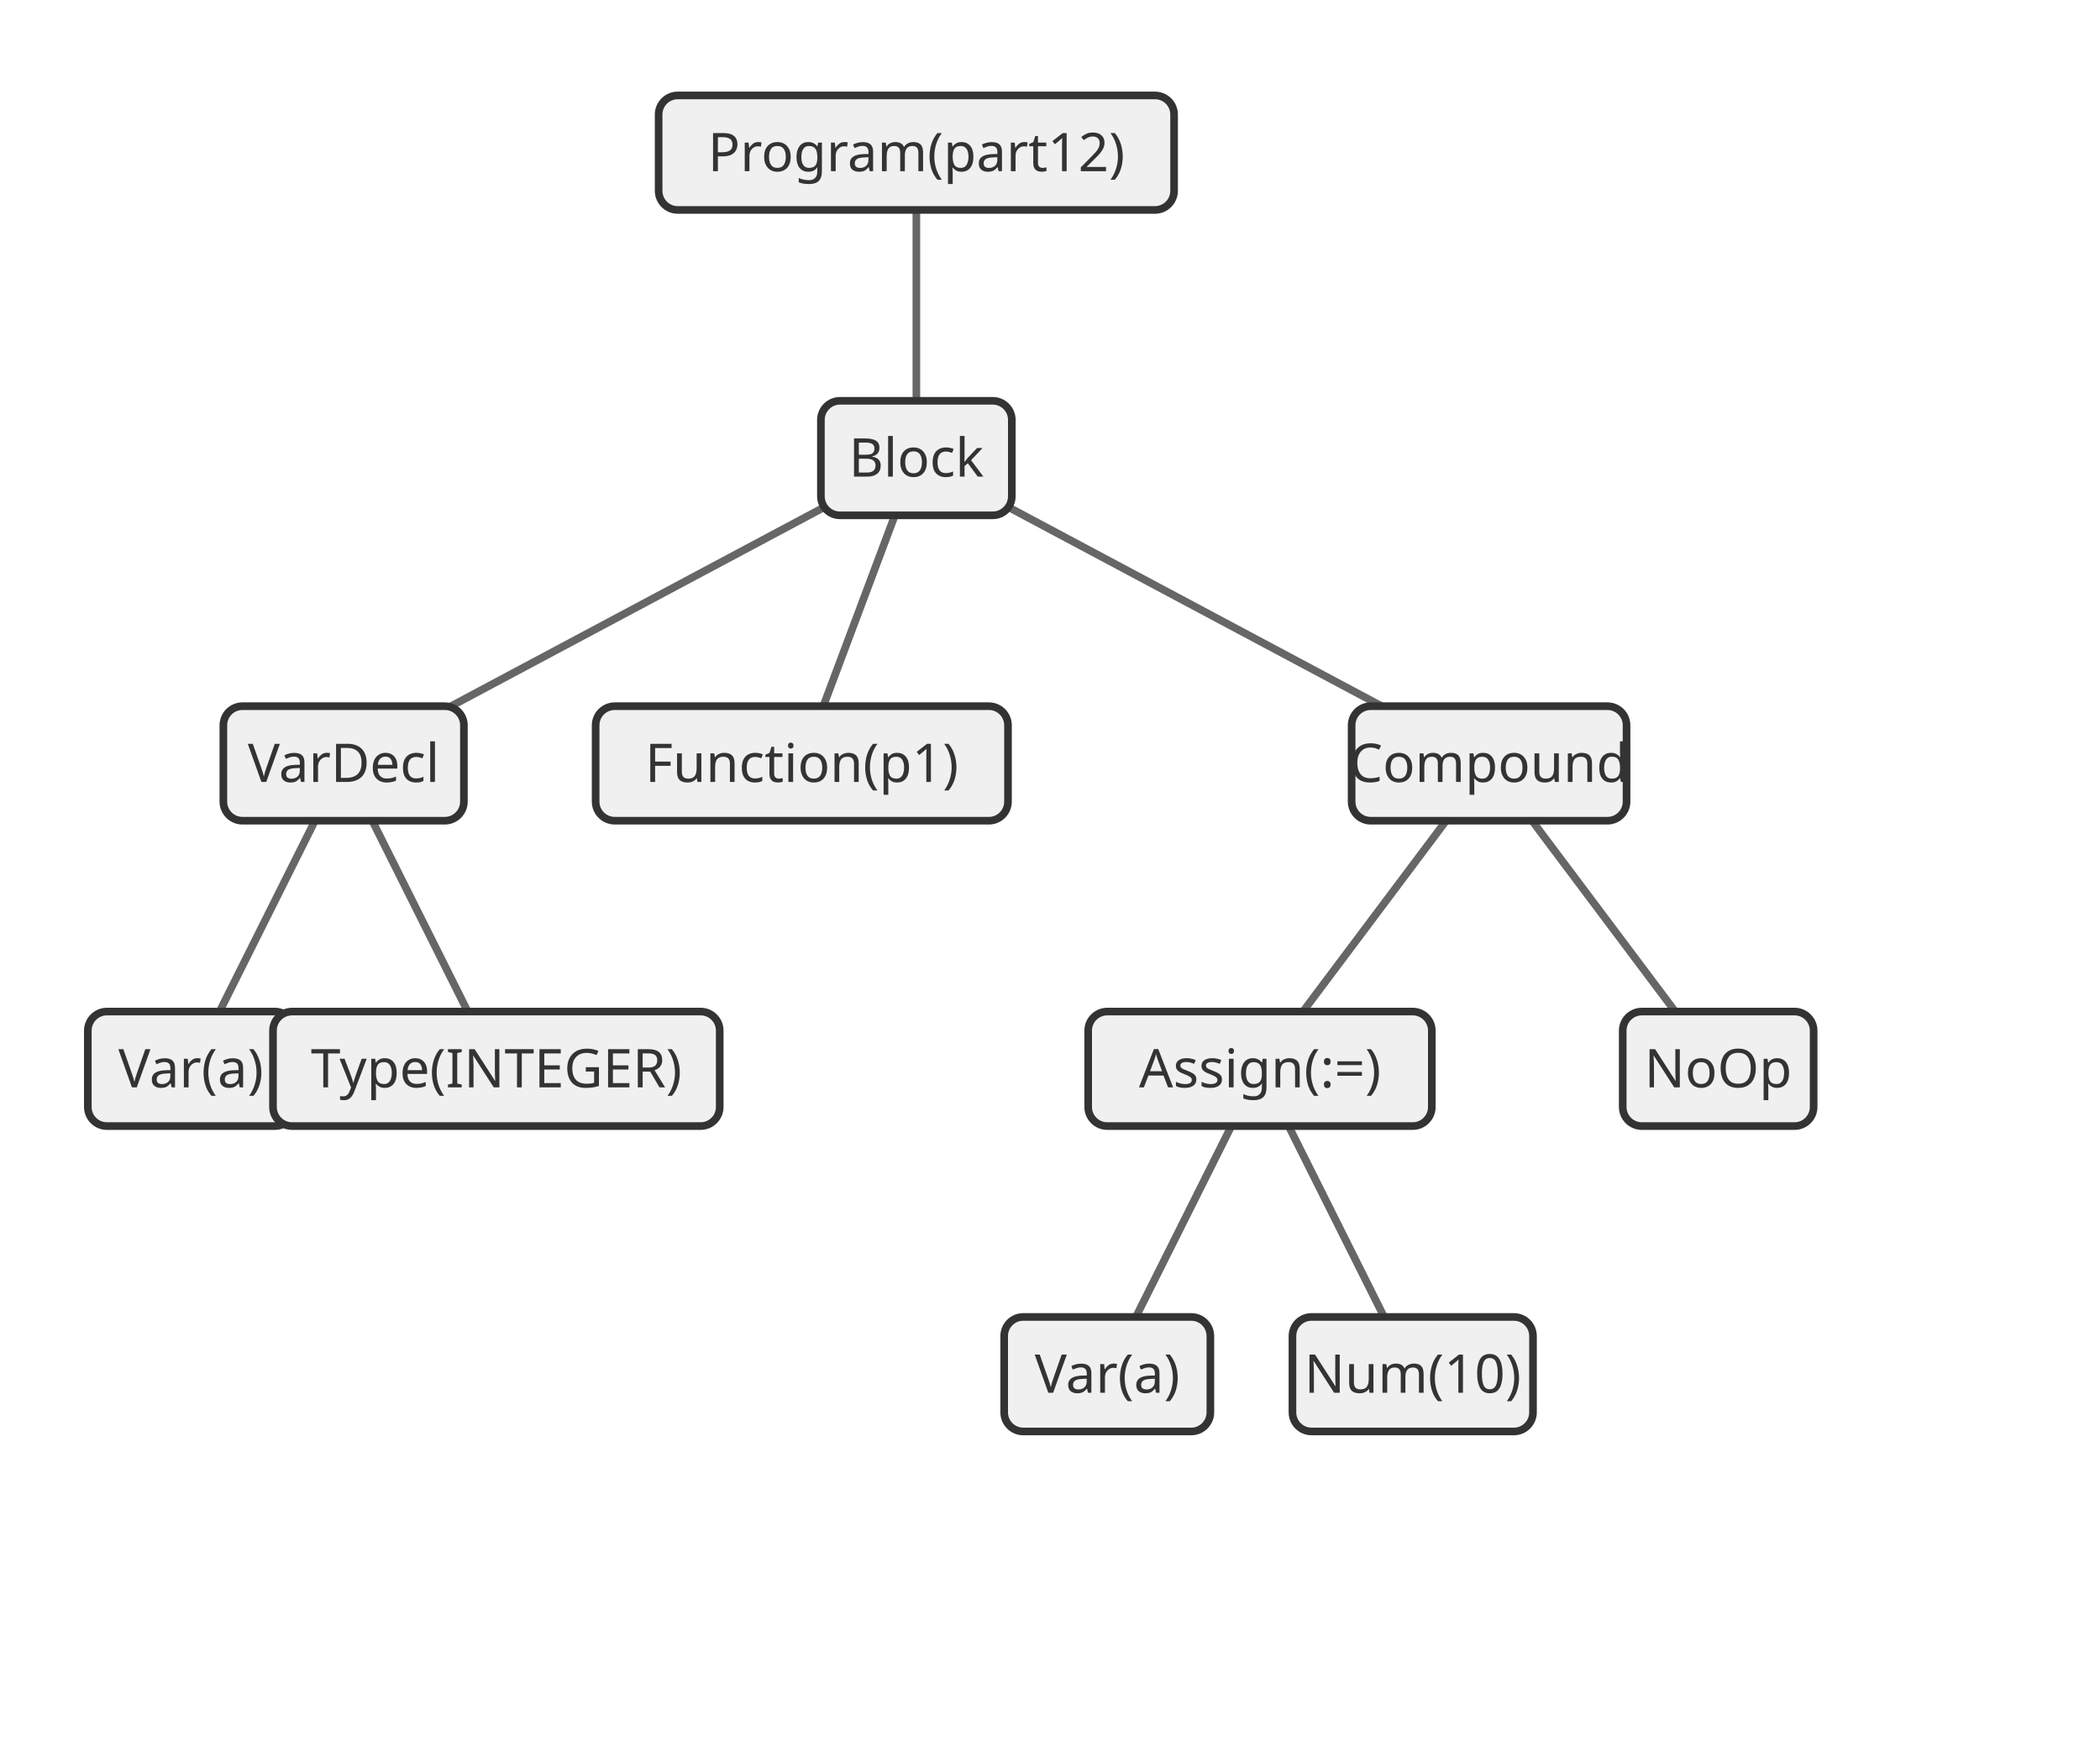
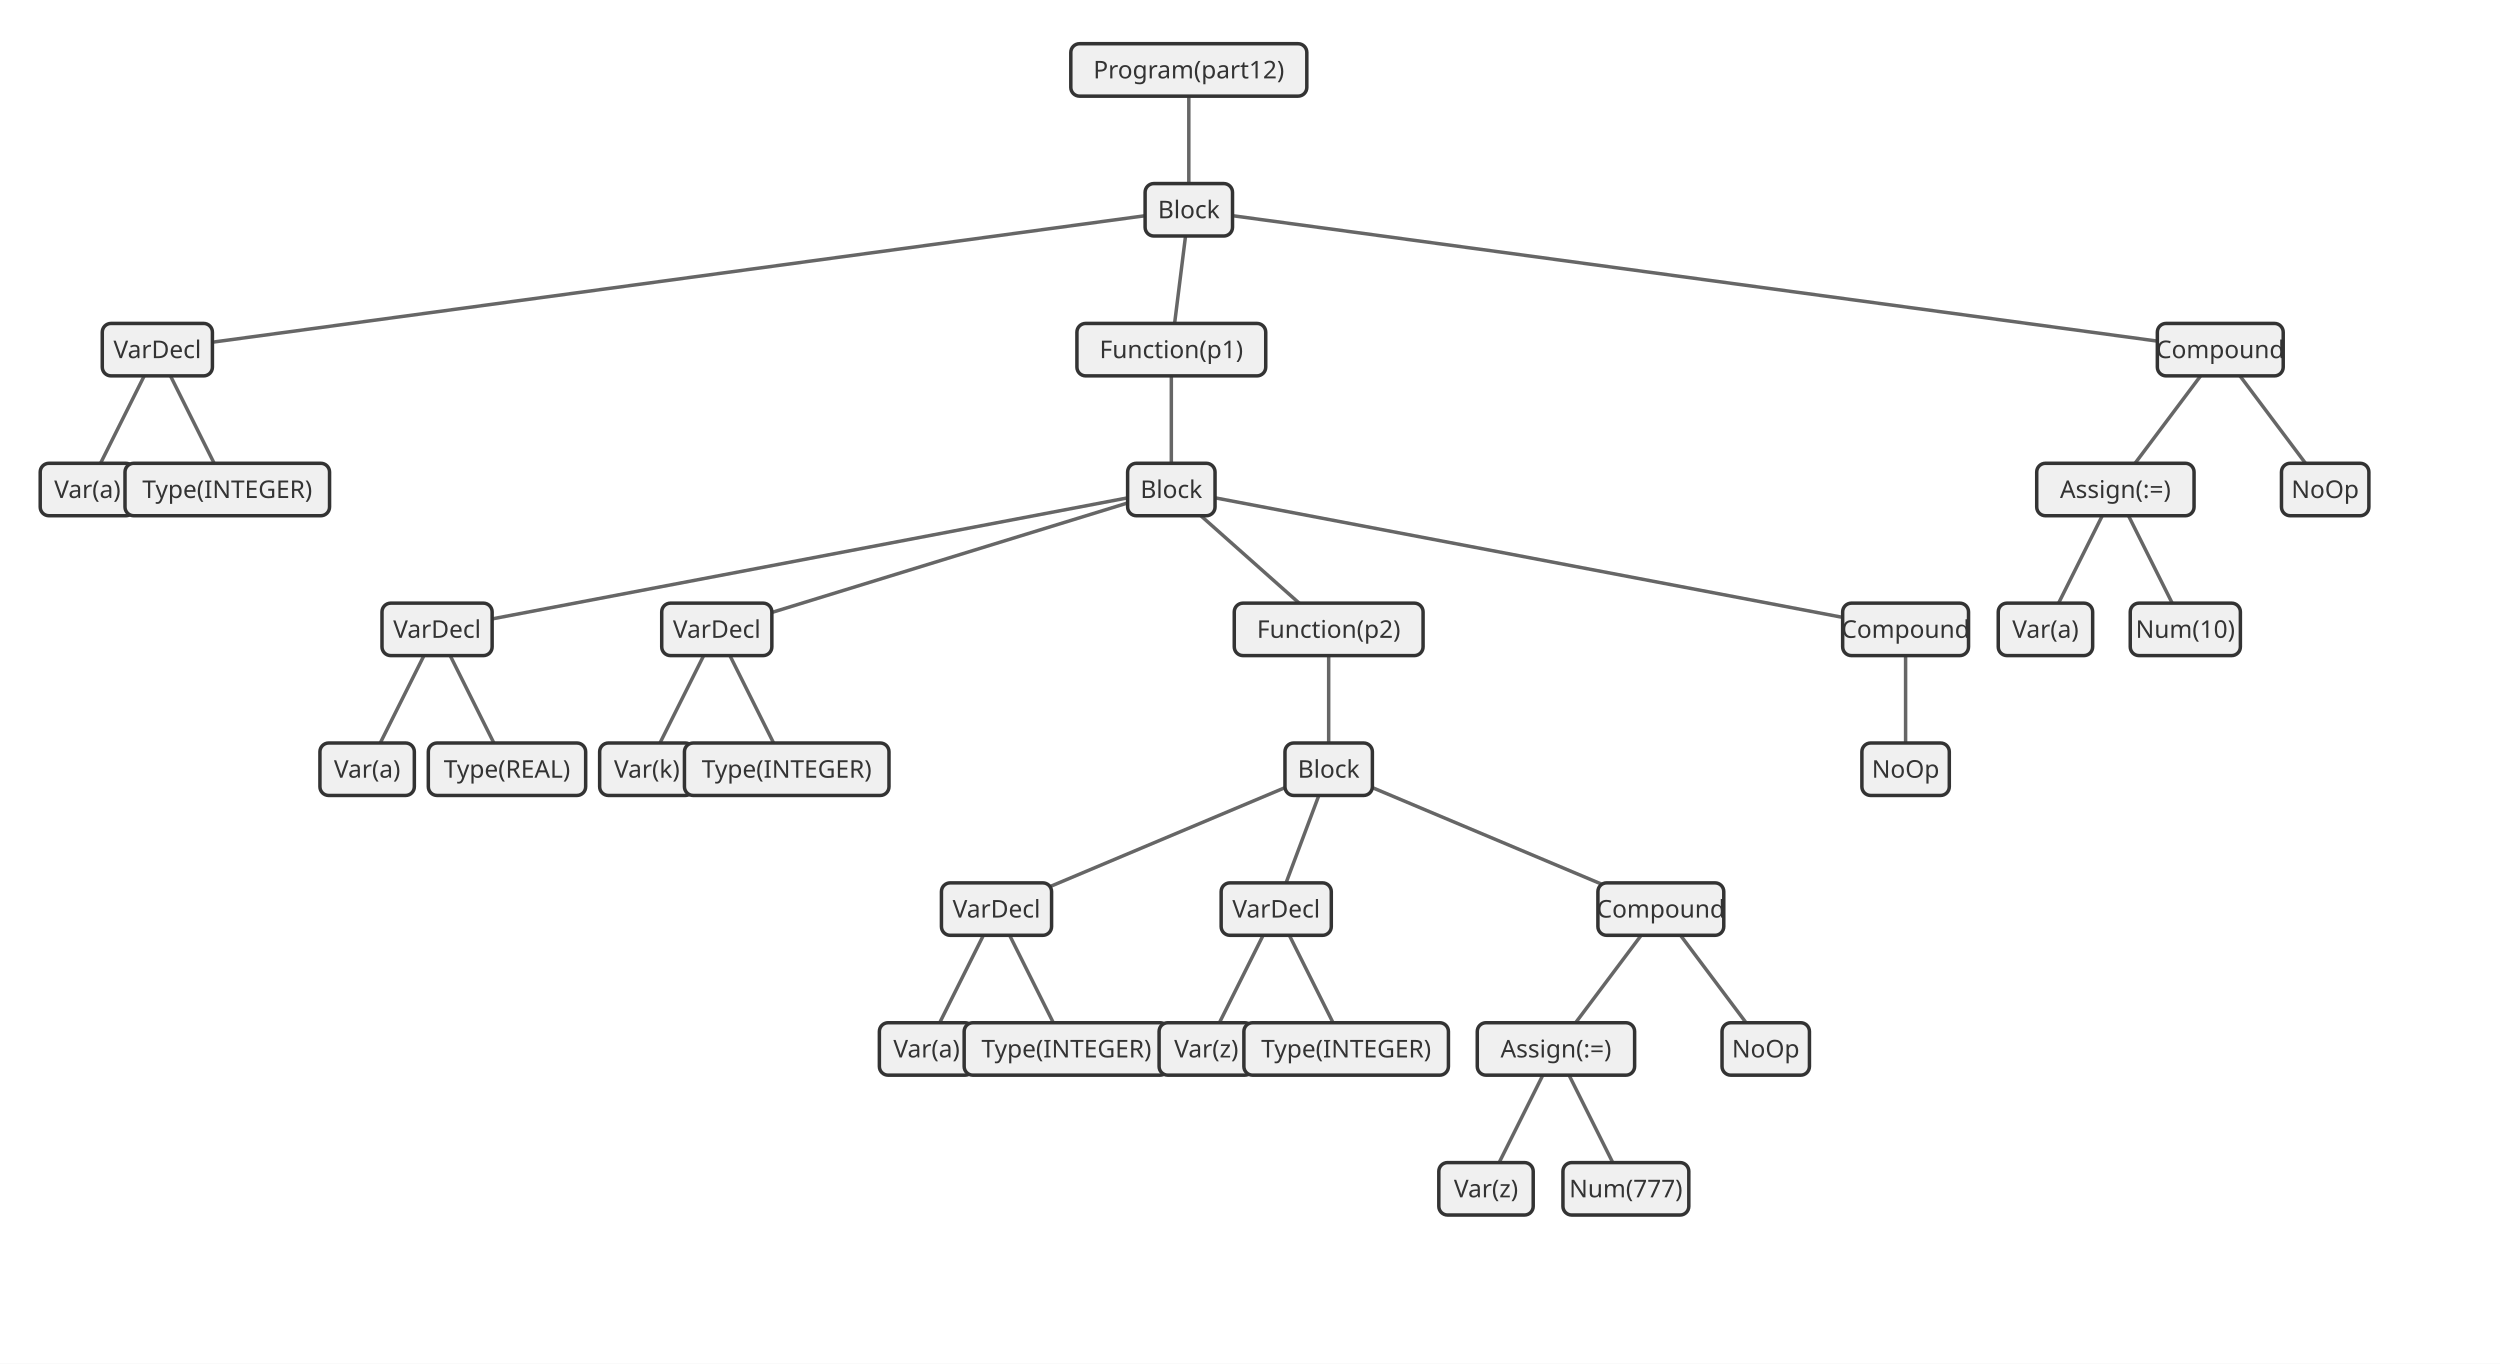
- <svg xmlns="http://www.w3.org/2000/svg" width="550" height="460">
+ <svg xmlns="http://www.w3.org/2000/svg" width="1430" height="780">
  <style>
            .node { fill: #f0f0f0; stroke: #333; stroke-width: 2; }
            .text { font-family: sans-serif; font-size: 14px; text-anchor: middle; dominant-baseline: middle; fill: #333; }
            .link { stroke: #666; stroke-width: 2; }
        </style>
-   <rect x="0" y="0" width="550" height="460" fill="#ffffff" />
-   <line x1="240" y1="40" x2="240" y2="120" class="link" />
-   <line x1="240" y1="120" x2="90" y2="200" class="link" />
-   <line x1="240" y1="120" x2="210" y2="200" class="link" />
-   <line x1="240" y1="120" x2="390" y2="200" class="link" />
+   <rect x="0" y="0" width="1430" height="780" fill="#ffffff" />
+   <line x1="680" y1="40" x2="680" y2="120" class="link" />
+   <line x1="680" y1="120" x2="90" y2="200" class="link" />
+   <line x1="680" y1="120" x2="670" y2="200" class="link" />
+   <line x1="680" y1="120" x2="1270" y2="200" class="link" />
  <line x1="90" y1="200" x2="50" y2="280" class="link" />
  <line x1="90" y1="200" x2="130" y2="280" class="link" />
-   <line x1="390" y1="200" x2="330" y2="280" class="link" />
-   <line x1="390" y1="200" x2="450" y2="280" class="link" />
-   <line x1="330" y1="280" x2="290" y2="360" class="link" />
-   <line x1="330" y1="280" x2="370" y2="360" class="link" />
-   <g transform="translate(240, 40)">
+   <line x1="670" y1="200" x2="670" y2="280" class="link" />
+   <line x1="670" y1="280" x2="250" y2="360" class="link" />
+   <line x1="670" y1="280" x2="410" y2="360" class="link" />
+   <line x1="670" y1="280" x2="760" y2="360" class="link" />
+   <line x1="670" y1="280" x2="1090" y2="360" class="link" />
+   <line x1="250" y1="360" x2="210" y2="440" class="link" />
+   <line x1="250" y1="360" x2="290" y2="440" class="link" />
+   <line x1="410" y1="360" x2="370" y2="440" class="link" />
+   <line x1="410" y1="360" x2="450" y2="440" class="link" />
+   <line x1="760" y1="360" x2="760" y2="440" class="link" />
+   <line x1="760" y1="440" x2="570" y2="520" class="link" />
+   <line x1="760" y1="440" x2="730" y2="520" class="link" />
+   <line x1="760" y1="440" x2="950" y2="520" class="link" />
+   <line x1="570" y1="520" x2="530" y2="600" class="link" />
+   <line x1="570" y1="520" x2="610" y2="600" class="link" />
+   <line x1="730" y1="520" x2="690" y2="600" class="link" />
+   <line x1="730" y1="520" x2="770" y2="600" class="link" />
+   <line x1="950" y1="520" x2="890" y2="600" class="link" />
+   <line x1="950" y1="520" x2="1010" y2="600" class="link" />
+   <line x1="890" y1="600" x2="850" y2="680" class="link" />
+   <line x1="890" y1="600" x2="930" y2="680" class="link" />
+   <line x1="1090" y1="360" x2="1090" y2="440" class="link" />
+   <line x1="1270" y1="200" x2="1210" y2="280" class="link" />
+   <line x1="1270" y1="200" x2="1330" y2="280" class="link" />
+   <line x1="1210" y1="280" x2="1170" y2="360" class="link" />
+   <line x1="1210" y1="280" x2="1250" y2="360" class="link" />
+   <g transform="translate(680, 40)">
    <rect x="-67.5" y="-15" width="135" height="30" rx="5" class="node" />
    <text class="text">Program(part12)</text>
  </g>
-   <g transform="translate(240, 120)">
+   <g transform="translate(680, 120)">
    <rect x="-25" y="-15" width="50" height="30" rx="5" class="node" />
    <text class="text">Block</text>
  </g>
  <g transform="translate(90, 200)">
    <rect x="-31.5" y="-15" width="63" height="30" rx="5" class="node" />
    <text class="text">VarDecl</text>
  </g>
  <g transform="translate(50, 280)">
    <rect x="-27" y="-15" width="54" height="30" rx="5" class="node" />
    <text class="text">Var(a)</text>
  </g>
  <g transform="translate(130, 280)">
    <rect x="-58.5" y="-15" width="117" height="30" rx="5" class="node" />
    <text class="text">Type(INTEGER)</text>
  </g>
-   <g transform="translate(210, 200)">
+   <g transform="translate(670, 200)">
    <rect x="-54" y="-15" width="108" height="30" rx="5" class="node" />
    <text class="text">Function(p1)</text>
  </g>
-   <g transform="translate(390, 200)">
+   <g transform="translate(670, 280)">
+     <rect x="-25" y="-15" width="50" height="30" rx="5" class="node" />
+     <text class="text">Block</text>
+   </g>
+   <g transform="translate(250, 360)">
+     <rect x="-31.5" y="-15" width="63" height="30" rx="5" class="node" />
+     <text class="text">VarDecl</text>
+   </g>
+   <g transform="translate(210, 440)">
+     <rect x="-27" y="-15" width="54" height="30" rx="5" class="node" />
+     <text class="text">Var(a)</text>
+   </g>
+   <g transform="translate(290, 440)">
+     <rect x="-45" y="-15" width="90" height="30" rx="5" class="node" />
+     <text class="text">Type(REAL)</text>
+   </g>
+   <g transform="translate(410, 360)">
+     <rect x="-31.5" y="-15" width="63" height="30" rx="5" class="node" />
+     <text class="text">VarDecl</text>
+   </g>
+   <g transform="translate(370, 440)">
+     <rect x="-27" y="-15" width="54" height="30" rx="5" class="node" />
+     <text class="text">Var(k)</text>
+   </g>
+   <g transform="translate(450, 440)">
+     <rect x="-58.5" y="-15" width="117" height="30" rx="5" class="node" />
+     <text class="text">Type(INTEGER)</text>
+   </g>
+   <g transform="translate(760, 360)">
+     <rect x="-54" y="-15" width="108" height="30" rx="5" class="node" />
+     <text class="text">Function(p2)</text>
+   </g>
+   <g transform="translate(760, 440)">
+     <rect x="-25" y="-15" width="50" height="30" rx="5" class="node" />
+     <text class="text">Block</text>
+   </g>
+   <g transform="translate(570, 520)">
+     <rect x="-31.5" y="-15" width="63" height="30" rx="5" class="node" />
+     <text class="text">VarDecl</text>
+   </g>
+   <g transform="translate(530, 600)">
+     <rect x="-27" y="-15" width="54" height="30" rx="5" class="node" />
+     <text class="text">Var(a)</text>
+   </g>
+   <g transform="translate(610, 600)">
+     <rect x="-58.5" y="-15" width="117" height="30" rx="5" class="node" />
+     <text class="text">Type(INTEGER)</text>
+   </g>
+   <g transform="translate(730, 520)">
+     <rect x="-31.5" y="-15" width="63" height="30" rx="5" class="node" />
+     <text class="text">VarDecl</text>
+   </g>
+   <g transform="translate(690, 600)">
+     <rect x="-27" y="-15" width="54" height="30" rx="5" class="node" />
+     <text class="text">Var(z)</text>
+   </g>
+   <g transform="translate(770, 600)">
+     <rect x="-58.5" y="-15" width="117" height="30" rx="5" class="node" />
+     <text class="text">Type(INTEGER)</text>
+   </g>
+   <g transform="translate(950, 520)">
    <rect x="-36" y="-15" width="72" height="30" rx="5" class="node" />
    <text class="text">Compound</text>
  </g>
-   <g transform="translate(330, 280)">
+   <g transform="translate(890, 600)">
    <rect x="-45" y="-15" width="90" height="30" rx="5" class="node" />
    <text class="text">Assign(:=)</text>
  </g>
-   <g transform="translate(290, 360)">
+   <g transform="translate(850, 680)">
+     <rect x="-27" y="-15" width="54" height="30" rx="5" class="node" />
+     <text class="text">Var(z)</text>
+   </g>
+   <g transform="translate(930, 680)">
+     <rect x="-36" y="-15" width="72" height="30" rx="5" class="node" />
+     <text class="text">Num(777)</text>
+   </g>
+   <g transform="translate(1010, 600)">
+     <rect x="-25" y="-15" width="50" height="30" rx="5" class="node" />
+     <text class="text">NoOp</text>
+   </g>
+   <g transform="translate(1090, 360)">
+     <rect x="-36" y="-15" width="72" height="30" rx="5" class="node" />
+     <text class="text">Compound</text>
+   </g>
+   <g transform="translate(1090, 440)">
+     <rect x="-25" y="-15" width="50" height="30" rx="5" class="node" />
+     <text class="text">NoOp</text>
+   </g>
+   <g transform="translate(1270, 200)">
+     <rect x="-36" y="-15" width="72" height="30" rx="5" class="node" />
+     <text class="text">Compound</text>
+   </g>
+   <g transform="translate(1210, 280)">
+     <rect x="-45" y="-15" width="90" height="30" rx="5" class="node" />
+     <text class="text">Assign(:=)</text>
+   </g>
+   <g transform="translate(1170, 360)">
    <rect x="-27" y="-15" width="54" height="30" rx="5" class="node" />
    <text class="text">Var(a)</text>
  </g>
-   <g transform="translate(370, 360)">
+   <g transform="translate(1250, 360)">
    <rect x="-31.5" y="-15" width="63" height="30" rx="5" class="node" />
    <text class="text">Num(10)</text>
  </g>
-   <g transform="translate(450, 280)">
+   <g transform="translate(1330, 280)">
    <rect x="-25" y="-15" width="50" height="30" rx="5" class="node" />
    <text class="text">NoOp</text>
  </g>
</svg>
